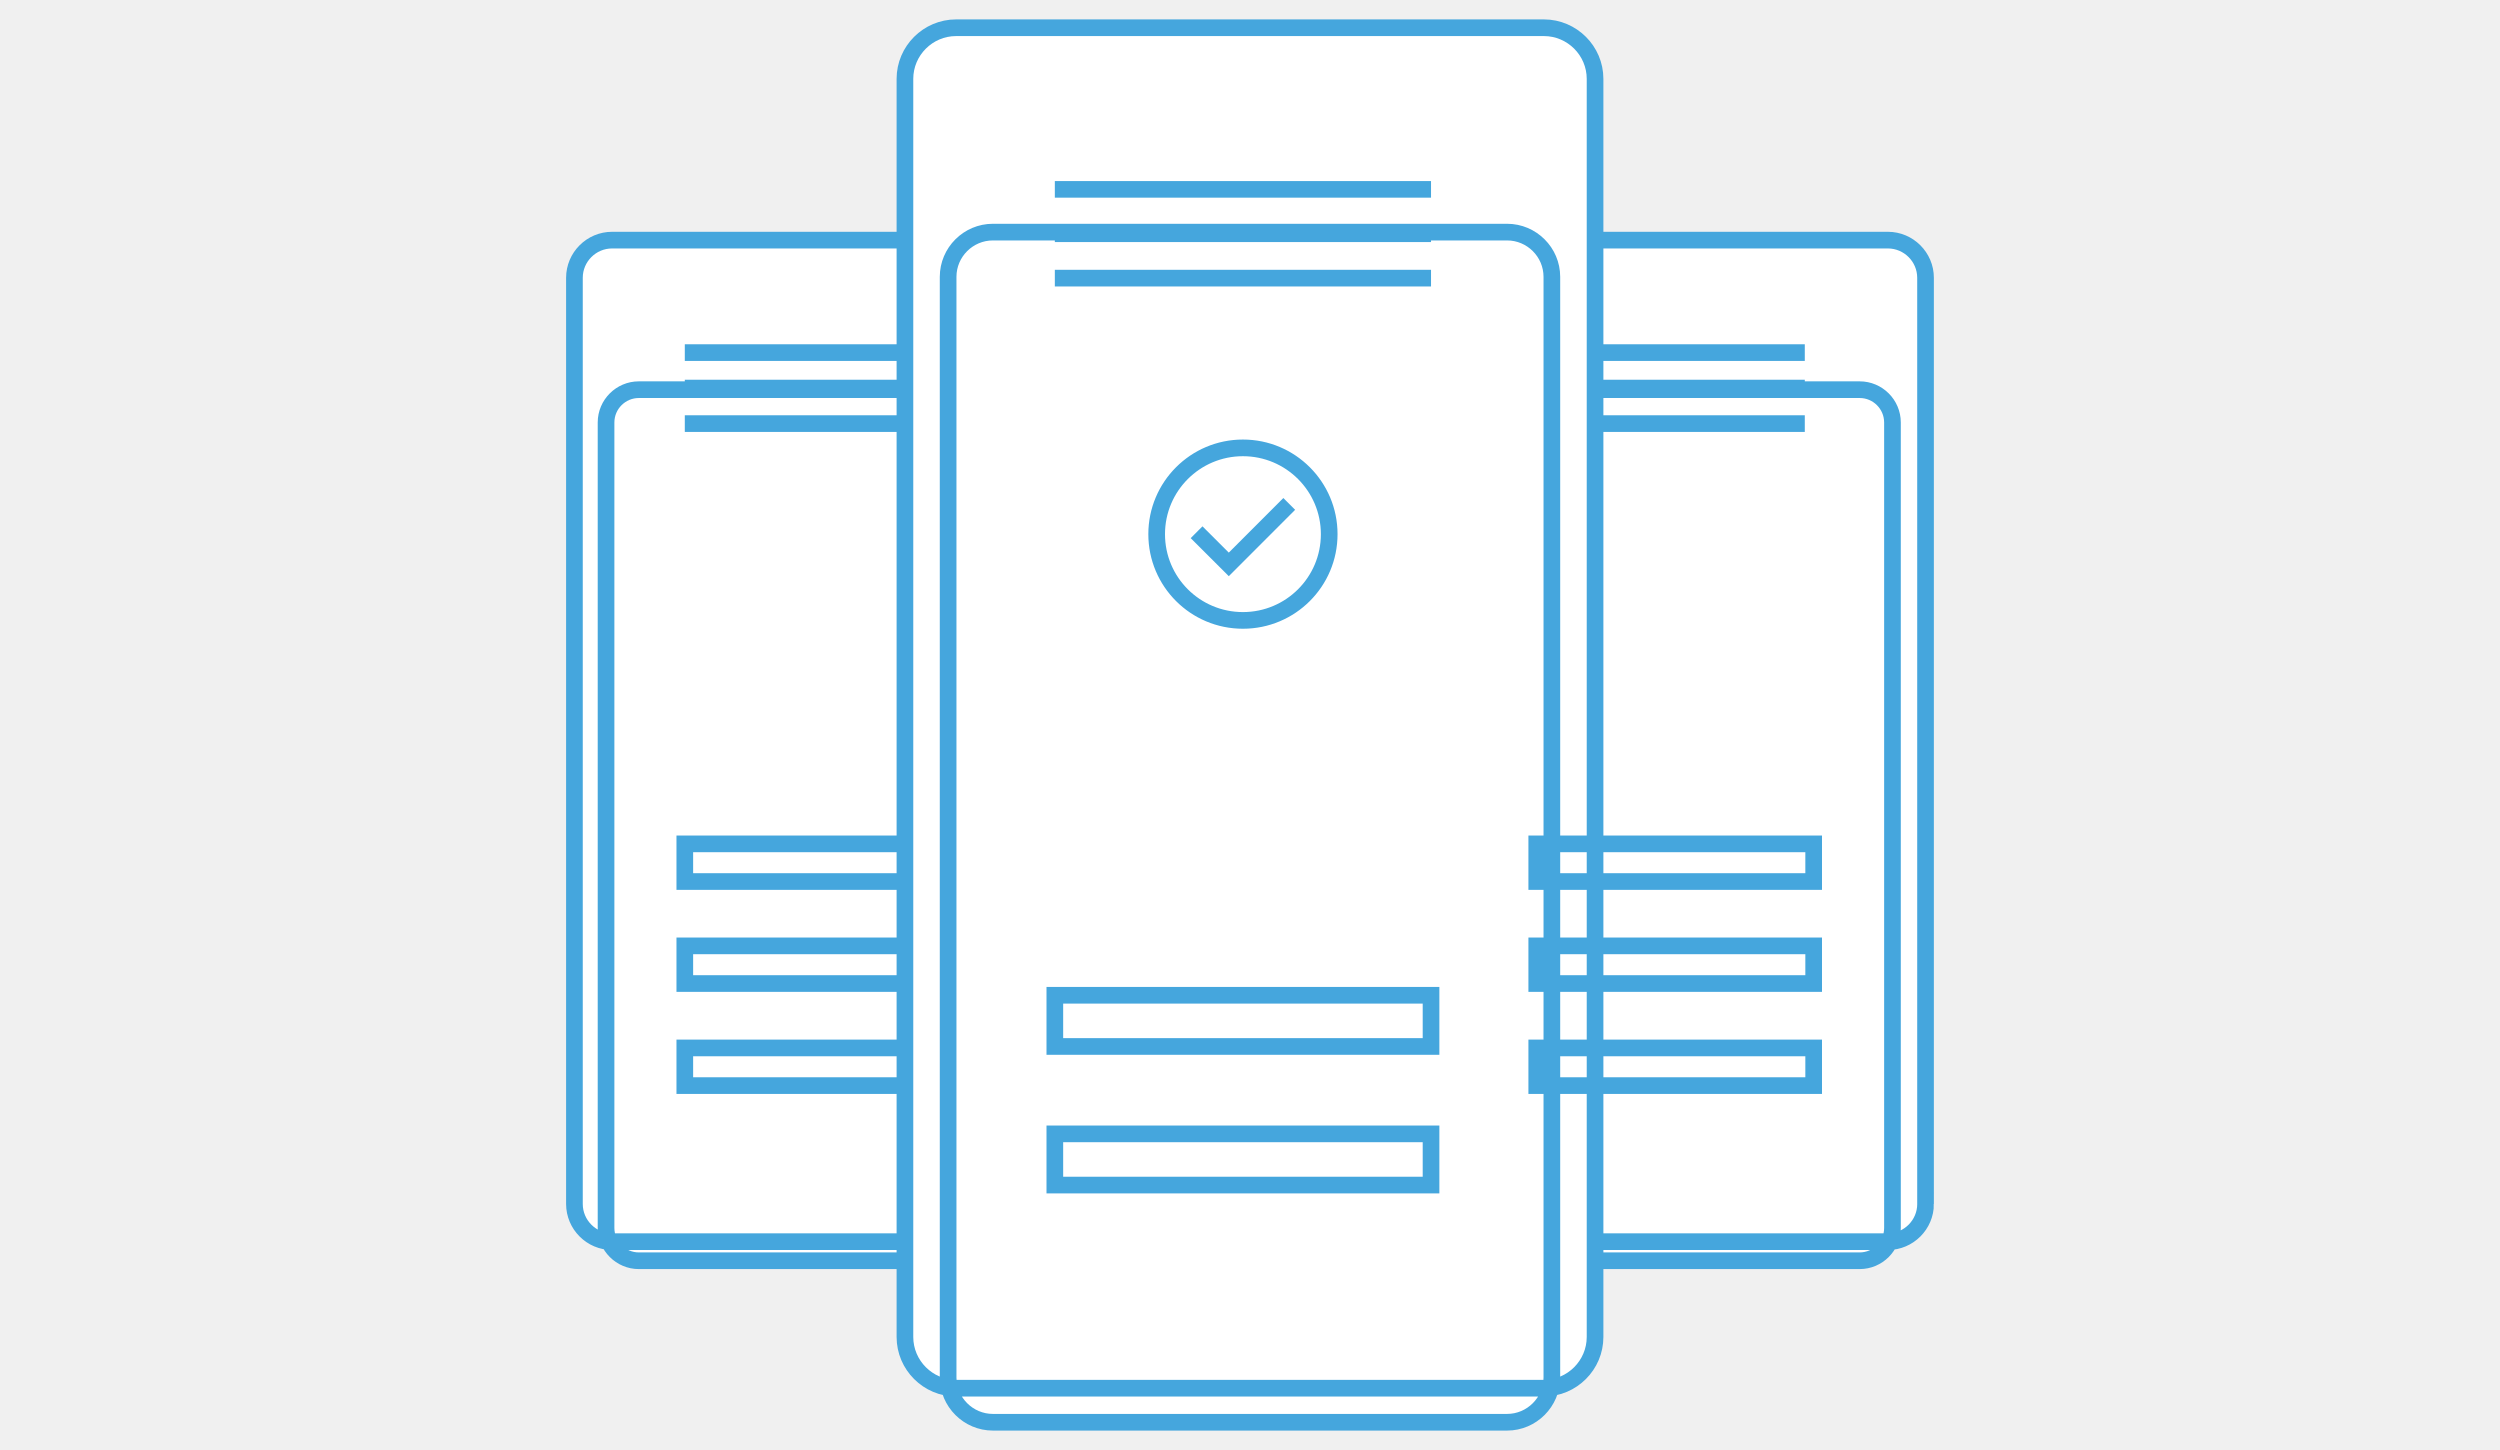
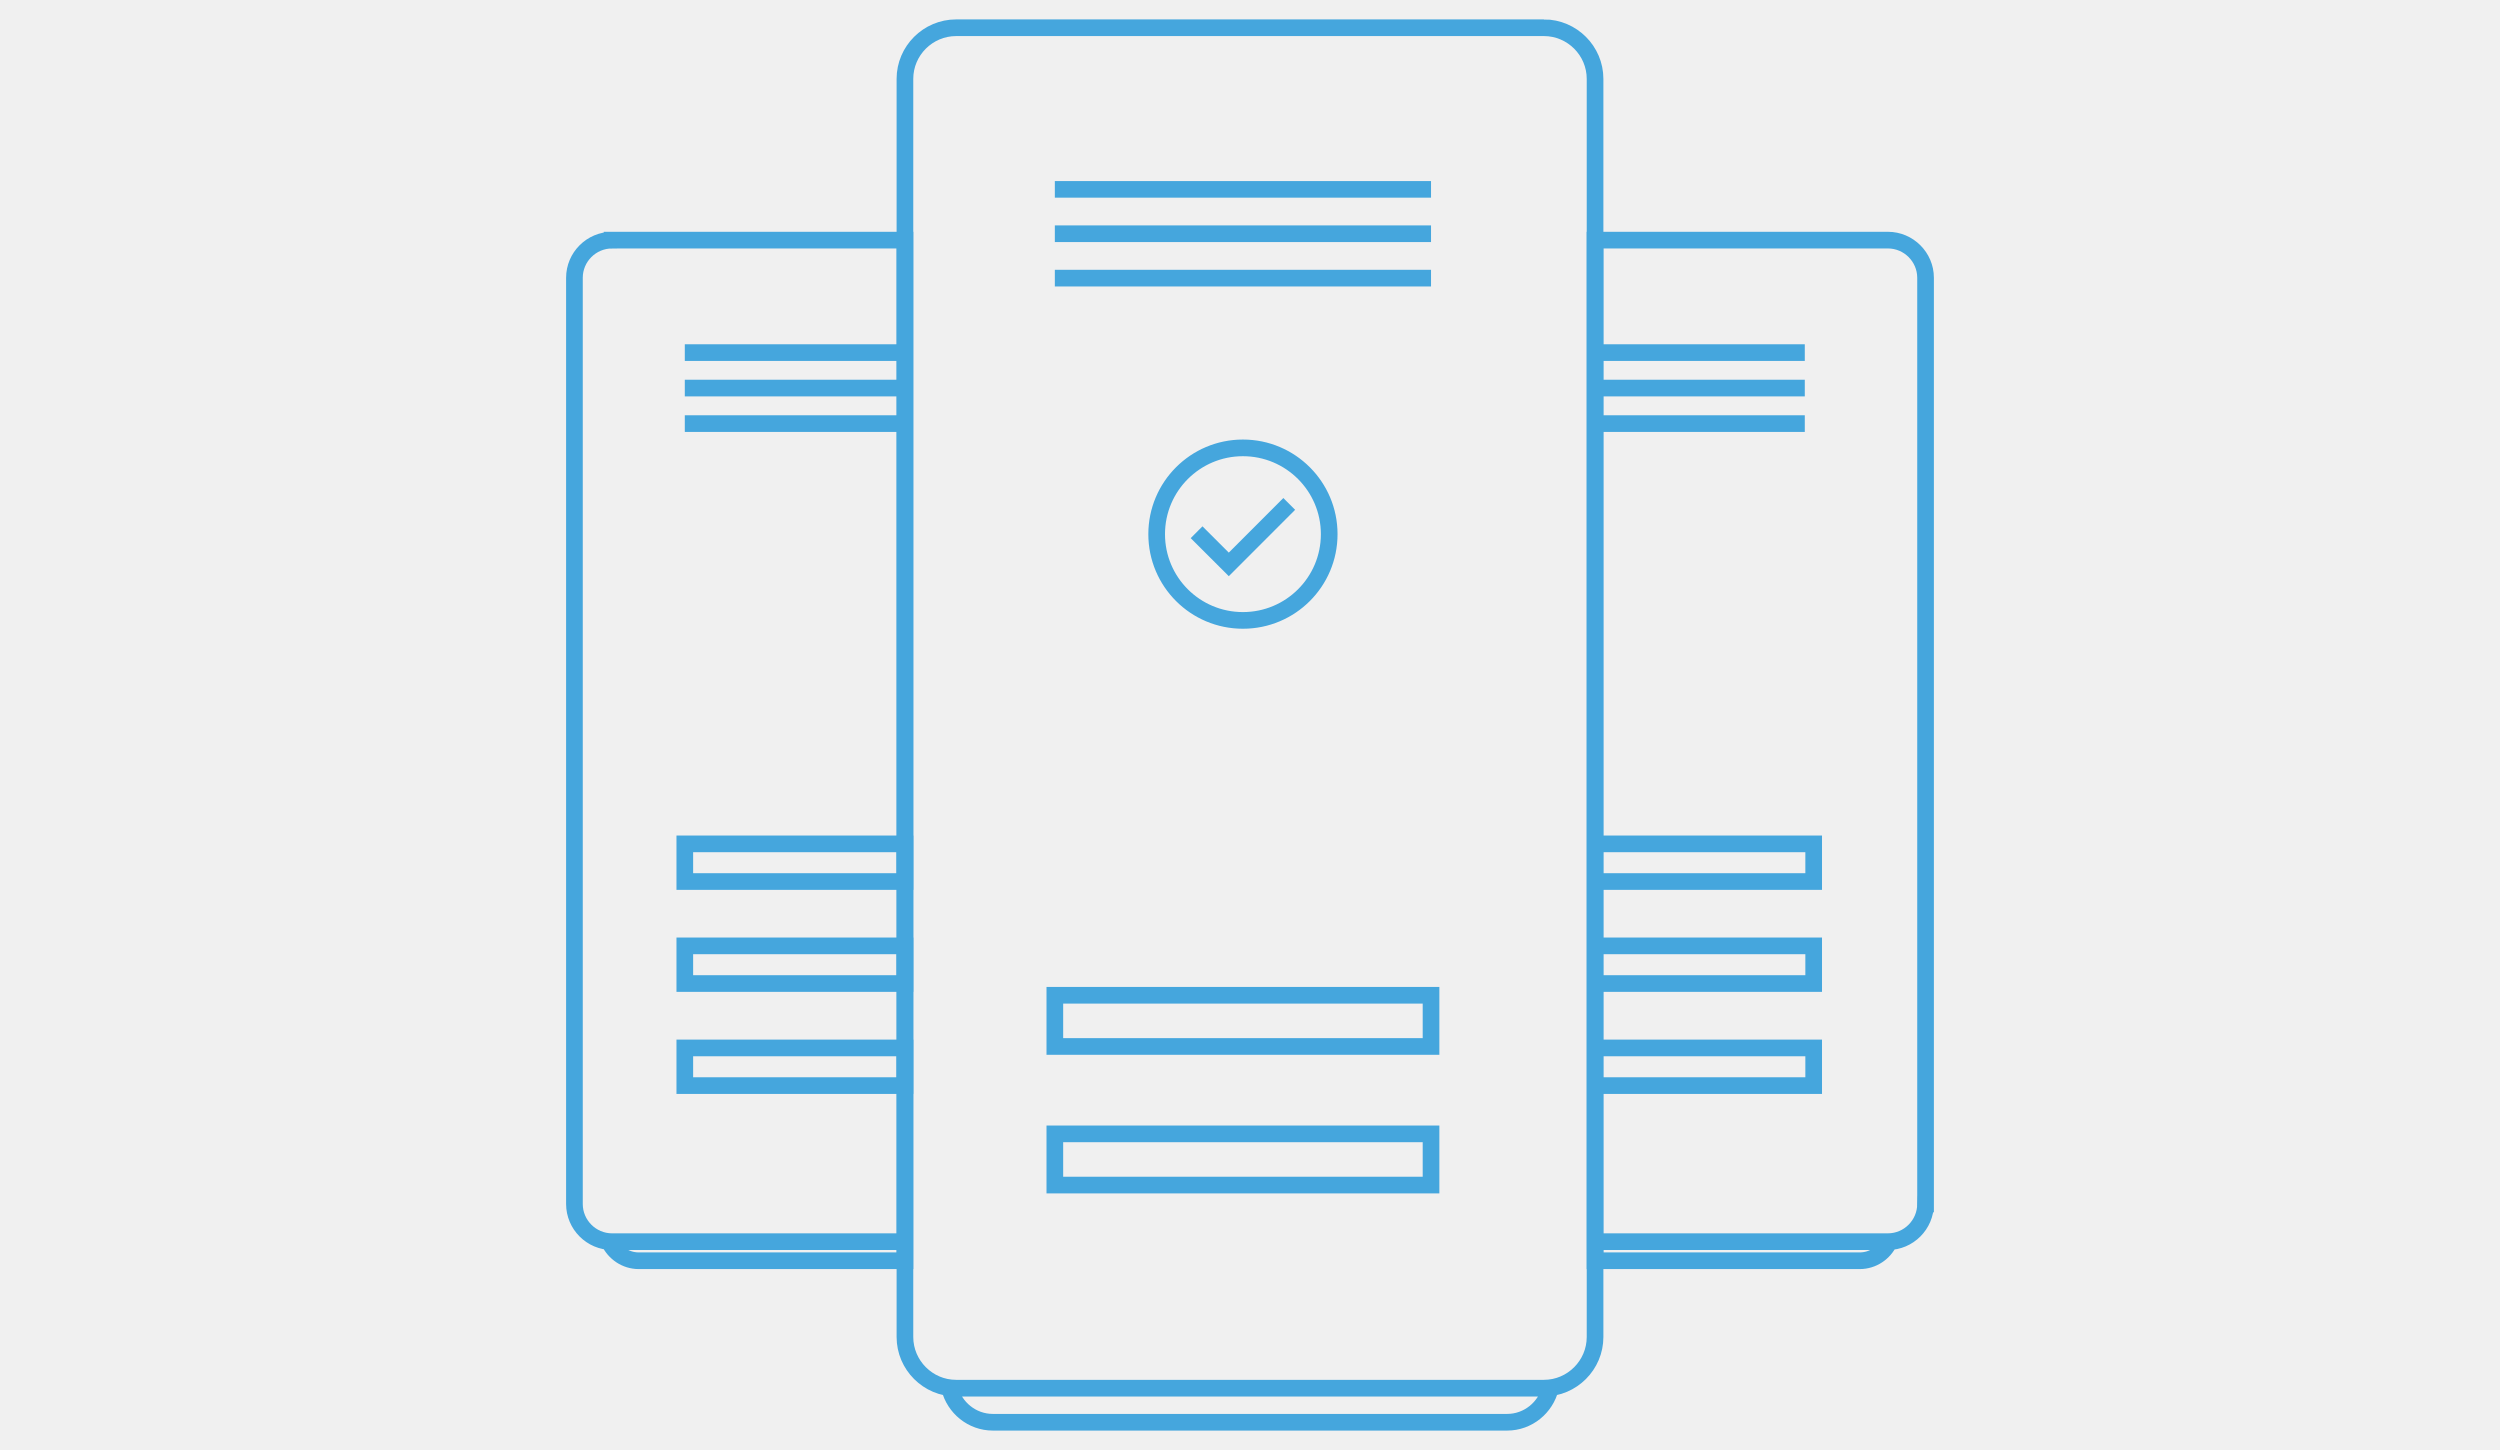
<svg xmlns="http://www.w3.org/2000/svg" width="300" height="174" viewBox="0 0 300 174">
-   <path fill="#fff" stroke="#F68C44" stroke-width="2" stroke-miterlimit="10" d="M-51.667 9.586h-216.666c-3.178 0-5.777 2.6-5.777 5.776V151.47h228.22V15.36c0-3.176-2.6-5.776-5.777-5.776z" />
+   <path stroke="#F68C44" stroke-width="2" stroke-miterlimit="10" d="M-51.667 9.586h-216.666c-3.178 0-5.777 2.6-5.777 5.776V151.47h228.22V15.36c0-3.176-2.6-5.776-5.777-5.776z" fill="none" />
  <path fill="#5386C5" d="M-853.667-529.52h258v258h-258z" />
  <circle fill="#E6E7E8" cx="-443.667" cy="-401.519" r="127" />
  <path fill="#fff" stroke="#000" stroke-miterlimit="10" d="M-538.667-353.563c0 2.046 1.83 3.702 4.083 3.702h181.832c2.254 0 4.085-1.657 4.085-3.703v-4.203h-190v4.203z" />
  <path fill="#D1D3D4" stroke="#000" stroke-miterlimit="10" d="M-453.864-355.718h20.396c1.245 0 2.256-.917 2.256-2.05h-24.908c0 1.133 1.01 2.05 2.256 2.05zM-534.583-349.86h181.832c2.253 0 4.084-1.657 4.084-3.703h-190c0 2.045 1.83 3.702 4.083 3.702zM-377.68-452.33h-131.974c-5.57 0-10.086 4.514-10.086 10.087v84.477h152.146v-84.477c0-5.573-4.515-10.086-10.086-10.086z" />
  <path fill="#fff" stroke="#000" stroke-miterlimit="10" d="M-509.654-442.243h131.974v74.39h-131.974z" />
  <g fill="#E6E7E8" stroke="#000" stroke-miterlimit="10">
    <path d="M-461.708-419.14l-4.45-4.445-18.544 18.536 18.543 18.536 4.452-4.445-14.09-14.09zM-402.632-405.05l-18.542-18.535-4.452 4.445 14.09 14.09-14.09 14.09 4.452 4.446zM-431.34-422.856l-19.623 36.342h-6.293l19.623-36.342z" />
  </g>
-   <path fill="#fff" stroke="#F68C44" stroke-width="2" stroke-miterlimit="10" d="M-302.5 157.702c0 3.066 2.76 5.56 6.124 5.56h272.75c3.365 0 6.126-2.493 6.126-5.56v-6.232h-285v6.232zM-175.032 154.484h30.065c1.812 0 3.307-1.357 3.307-3.015h-36.68c0 1.657 1.496 3.014 3.308 3.014zM-296.375 163.26h272.75c3.365 0 6.126-2.49 6.126-5.558h-285c0 3.067 2.76 5.56 6.125 5.56zM-263.78 19.86h207.56v121.225h-207.56z" />
-   <g fill="#fff" stroke="#F68C44" stroke-width="2" stroke-miterlimit="10">
+   <path stroke="#F68C44" stroke-width="2" stroke-miterlimit="10" d="M-302.5 157.702c0 3.066 2.76 5.56 6.124 5.56h272.75c3.365 0 6.126-2.493 6.126-5.56v-6.232h-285v6.232zM-175.032 154.484h30.065c1.812 0 3.307-1.357 3.307-3.015h-36.68c0 1.657 1.496 3.014 3.308 3.014zM-296.375 163.26h272.75c3.365 0 6.126-2.49 6.126-5.558h-285c0 3.067 2.76 5.56 6.125 5.56zM-263.78 19.86h207.56v121.225h-207.56z" fill="none" />
+   <g stroke="#F68C44" stroke-width="2" stroke-miterlimit="10" fill="none">
    <path d="M-183.49 62.167l-5.78-5.802-24.168 24.16 24.167 24.162 5.78-5.8-18.36-18.36zM-106.562 80.526l-24.167-24.16-5.78 5.8 18.36 18.36-18.36 18.36 5.78 5.8zM-143.95 57.296l-25.555 47.39h-8.178l25.53-47.39z" />
  </g>
  <path fill="#eee" d="M-811.483-358.203c0 1.604 1.673 2.903 3.73 2.903h166.17c2.06 0 3.732-1.3 3.732-2.903v-3.296h-173.634v3.297z" />
  <path fill="#ccc" d="M-733.985-359.893h18.64c1.136 0 2.06-.72 2.06-1.606h-22.762c0 .89.923 1.607 2.062 1.607zM-807.75-355.3h166.167c2.06 0 3.733-1.3 3.733-2.903h-173.633c0 1.604 1.673 2.903 3.732 2.903z" />
  <path fill="#1D1E1F" d="M-664.364-447.916H-784.97c-5.09 0-9.217 4.124-9.217 9.218V-361.498h139.04v-77.2c0-5.094-4.126-9.218-9.217-9.218z" />
  <path fill="#E2725A" d="M-784.97-438.698h120.605v67.98H-784.97z" />
  <g fill="#fff">
    <path d="M-745.22-421.647l-16.947 16.94 16.946 16.937 4.066-4.062-12.877-12.876 12.876-12.877zM-708.18-417.585l12.877 12.877-12.877 12.876 4.068 4.062 16.945-16.938-16.945-16.94zM-737.085-387.77h5.75l17.933-33.21h-5.75z" />
  </g>
  <linearGradient id="a" gradientUnits="userSpaceOnUse" x1="-738.909" y1="-405.457" x2="-601.577" y2="-268.125">
    <stop offset="0" />
    <stop offset="1" stop-opacity="0" />
  </linearGradient>
  <path opacity=".25" fill="url(#a)" d="M-596.667-383.988c-.37-.4-.76-.778-1.197-1.108-.513-.678-1.116-1.28-1.793-1.793-.513-.676-1.115-1.277-1.79-1.79-.514-.678-1.117-1.28-1.795-1.795-.513-.677-1.115-1.28-1.792-1.792-.513-.677-1.115-1.28-1.792-1.792-.513-.676-1.115-1.278-1.792-1.79-.513-.68-1.116-1.28-1.793-1.794-.514-.68-1.117-1.28-1.795-1.794-.512-.677-1.114-1.278-1.79-1.79-.514-.678-1.116-1.28-1.793-1.794-.513-.678-1.117-1.28-1.794-1.794-.513-.677-1.115-1.278-1.79-1.79-.514-.68-1.117-1.28-1.795-1.795-.512-.677-1.114-1.28-1.79-1.792-.514-.678-1.117-1.28-1.794-1.793-.514-.678-1.116-1.28-1.793-1.792-.513-.678-1.116-1.28-1.793-1.793-.513-.678-1.116-1.28-1.793-1.794-.51-.677-1.113-1.278-1.79-1.79-.514-.68-1.117-1.28-1.794-1.794-.513-.678-1.115-1.28-1.792-1.792-.513-.678-1.116-1.28-1.794-1.794-.512-.677-1.114-1.278-1.79-1.79-.513-.678-1.116-1.28-1.793-1.794-.513-.678-1.115-1.28-1.792-1.793-.513-.678-1.115-1.28-1.792-1.793-.513-.678-1.116-1.28-1.793-1.793-.513-.678-1.115-1.28-1.792-1.792-.513-.678-1.116-1.28-1.793-1.794-.512-.677-1.114-1.278-1.79-1.79-.514-.68-1.117-1.28-1.794-1.795-.512-.678-1.115-1.28-1.792-1.793-.512-.676-1.114-1.278-1.79-1.79-1.684-2.224-4.344-3.666-7.347-3.666h-120.61c-5.09 0-9.217 4.124-9.217 9.218V-361.498h-17.296v3.295c0 1.092.784 2.03 1.928 2.526.26.773.916 1.413 1.793 1.793.26.772.916 1.412 1.792 1.792.26.773.916 1.413 1.793 1.793.26.773.916 1.414 1.792 1.794.26.772.917 1.413 1.793 1.792.26.773.916 1.412 1.792 1.792.26.773.916 1.413 1.793 1.793.26.774.916 1.414 1.792 1.794.26.772.916 1.412 1.792 1.792.26.773.916 1.413 1.793 1.793.26.772.916 1.412 1.792 1.792.26.772.917 1.413 1.793 1.792.26.772.916 1.413 1.792 1.793.26.772.917 1.412 1.793 1.792.26.772.916 1.412 1.792 1.792.26.773.917 1.413 1.793 1.793.26.772.916 1.412 1.792 1.792.26.773.916 1.413 1.793 1.793.26.772.916 1.412 1.792 1.792.26.773.917 1.413 1.793 1.793.26.773.916 1.412 1.792 1.792.26.773.916 1.413 1.793 1.793.26.772.916 1.412 1.792 1.792.26.773.916 1.413 1.793 1.793.26.773.916 1.413 1.792 1.793.26.772.916 1.412 1.792 1.792.26.773.915 1.413 1.79 1.793.262.772.917 1.412 1.793 1.792.26.773.916 1.413 1.793 1.793.26.773.916 1.413 1.792 1.792.26.773.916 1.413 1.792 1.793.26.773.916 1.413 1.793 1.793.26.772.916 1.413 1.792 1.792.26.773.916 1.413 1.792 1.793.26.774.916 1.414 1.793 1.794.26.773.916 1.413 1.792 1.792.26.773.916 1.413 1.792 1.792.26.773.916 1.413 1.793 1.793.26.774.916 1.414 1.792 1.794.26.773.916 1.413 1.792 1.793.26.773.916 1.413 1.792 1.793.26.77.916 1.41 1.792 1.79.26.774.916 1.414 1.793 1.794.26.773.915 1.413 1.79 1.793.26.773.917 1.412 1.793 1.793.26.772.916 1.412 1.792 1.792.085.25.225.48.387.7h130.043v-111.47z" />
  <path fill="#eee" d="M-811.483-358.203c0 1.604 1.673 2.903 3.73 2.903h166.17c2.06 0 3.732-1.3 3.732-2.903v-3.296h-173.634v3.297z" />
  <path fill="#ccc" d="M-733.985-359.893h18.64c1.136 0 2.06-.72 2.06-1.606h-22.762c0 .89.923 1.607 2.062 1.607zM-807.75-355.3h166.167c2.06 0 3.733-1.3 3.733-2.903h-173.633c0 1.604 1.673 2.903 3.732 2.903z" />
  <path fill="#1D1E1F" d="M-664.364-447.916H-784.97c-5.09 0-9.217 4.124-9.217 9.218V-361.498h139.04v-77.2c0-5.094-4.126-9.218-9.217-9.218z" />
  <path fill="#E2725A" d="M-784.97-438.698h120.605v67.98H-784.97z" />
  <g fill="#fff">
    <path d="M-745.22-421.647l-16.947 16.94 16.946 16.937 4.066-4.062-12.877-12.876 12.876-12.877zM-708.18-417.585l12.877 12.877-12.877 12.876 4.068 4.062 16.945-16.938-16.945-16.94zM-737.085-387.77h5.75l17.933-33.21h-5.75z" />
  </g>
  <path fill="#eee" d="M-1084.816-358.203c0 1.604 1.673 2.903 3.73 2.903h166.17c2.06 0 3.732-1.3 3.732-2.903v-3.296h-173.633v3.297z" />
  <path fill="#ccc" d="M-1007.318-359.893h18.64c1.136 0 2.06-.72 2.06-1.606h-22.762c0 .89.923 1.607 2.062 1.607zM-1081.084-355.3h166.168c2.06 0 3.733-1.3 3.733-2.903h-173.633c0 1.604 1.673 2.903 3.732 2.903z" />
  <path fill="#1D1E1F" d="M-937.697-447.916h-120.605c-5.09 0-9.217 4.124-9.217 9.218V-361.498h139.04v-77.2c0-5.094-4.126-9.218-9.217-9.218z" />
  <path fill="#E2725A" d="M-1058.303-438.698h120.605v67.98h-120.605z" />
  <g fill="#fff">
    <path d="M-1018.554-421.647l-16.946 16.94 16.946 16.937 4.067-4.062-12.877-12.876 12.877-12.877zM-981.513-417.585l12.877 12.877-12.877 12.876 4.068 4.062 16.945-16.938-16.945-16.94zM-1010.418-387.77h5.75l17.933-33.21h-5.75z" />
  </g>
  <path fill="#eee" d="M-1084.816-358.203c0 1.604 1.673 2.903 3.73 2.903h166.17c2.06 0 3.732-1.3 3.732-2.903v-3.296h-173.633v3.297z" />
  <path fill="#ccc" d="M-1007.318-359.893h18.64c1.136 0 2.06-.72 2.06-1.606h-22.762c0 .89.923 1.607 2.062 1.607zM-1081.084-355.3h166.168c2.06 0 3.733-1.3 3.733-2.903h-173.633c0 1.604 1.673 2.903 3.732 2.903z" />
-   <path fill="#fff" stroke="#3D4C99" stroke-width="2" stroke-miterlimit="10" d="M-352.766 9.55h-234.47c-3.172 0-5.765 2.592-5.765 5.765v9.488H-347v-9.488c0-3.173-2.593-5.766-5.766-5.766z" />
+   <path stroke="#3D4C99" stroke-width="2" stroke-miterlimit="10" d="M-352.766 9.55h-234.47c-3.172 0-5.765 2.592-5.765 5.765v9.488H-347v-9.488c0-3.173-2.593-5.766-5.766-5.766z" fill="none" />
  <path fill="#1D1E1F" d="M-937.697-447.916h-120.605c-5.09 0-9.217 4.124-9.217 9.218V-361.498h139.04v-77.2c0-5.094-4.126-9.218-9.217-9.218z" />
  <path fill="#E2725A" d="M-1058.303-438.698h120.605v67.98h-120.605z" />
  <g fill="#fff">
    <path d="M-1018.554-421.647l-16.946 16.94 16.946 16.937 4.067-4.062-12.877-12.876 12.877-12.877zM-981.513-417.585l12.877 12.877-12.877 12.876 4.068 4.062 16.945-16.938-16.945-16.94zM-1010.418-387.77h5.75l17.933-33.21h-5.75z" />
  </g>
-   <path fill="#fff" stroke="#3D4C99" stroke-width="2" stroke-miterlimit="10" d="M-352.766 24.803H-593v132.729c0 3.173 2.593 5.766 5.766 5.766h234.47c3.17 0 5.765-2.594 5.765-5.767V24.802h-5.766zM-577.367 39.116h215.253v49.97h-215.253zM-577.367 101.263h65.344v46.92h-65.344zM-427.458 101.263h65.344v46.92h-65.344zM-502.893 101.263h66.305v46.92h-66.305zM-582.042 17.423c0 1.6-1.29 2.884-2.883 2.884s-2.883-1.285-2.883-2.884c0-1.59 1.29-2.883 2.883-2.883 1.594 0 2.883 1.294 2.883 2.883zM-572.09 17.423c0 1.6-1.29 2.884-2.883 2.884s-2.882-1.285-2.882-2.884c0-1.59 1.29-2.883 2.882-2.883 1.593 0 2.883 1.294 2.883 2.883zM-562.14 17.423c0 1.6-1.29 2.884-2.883 2.884s-2.883-1.285-2.883-2.884c0-1.59 1.29-2.883 2.883-2.883 1.594 0 2.883 1.294 2.883 2.883z" />
-   <g fill="#fff" stroke="#45A6DD" stroke-width="2" stroke-miterlimit="10">
-     <path d="M125.75 147.358c0 2.16-1.77 3.932-3.93 3.932H76.656c-2.158 0-3.93-1.77-3.93-3.932V50.69c0-2.162 1.77-3.928 3.93-3.928h45.166c2.16 0 3.93 1.766 3.93 3.928v96.668zM129.9 144.48c0 2.483-2.034 4.52-4.52 4.52H73.45c-2.484 0-4.518-2.036-4.518-4.52V33.33c0-2.483 2.033-4.515 4.518-4.515h51.932c2.484 0 4.52 2.03 4.52 4.516v111.15zM82.176 42.31h33.233M82.176 46.57h33.233M82.176 50.833h33.233" />
-     <path d="M82.176 113.507h33.232v4.52H82.176zM82.176 125.753h33.232v4.518H82.176zM82.176 101.263h33.232v4.518H82.176zM227.096 147.358c0 2.16-1.77 3.932-3.93 3.932H178c-2.158 0-3.93-1.77-3.93-3.932V50.69c0-2.162 1.77-3.928 3.93-3.928h45.166c2.158 0 3.93 1.766 3.93 3.928v96.668zM231.067 144.48c0 2.483-2.033 4.52-4.518 4.52h-51.933c-2.484 0-4.518-2.036-4.518-4.52V33.33c0-2.483 2.032-4.515 4.517-4.515h51.932c2.483 0 4.517 2.03 4.517 4.516v111.15zM183.342 42.31h33.233M183.342 46.57h33.233M183.342 50.833h33.233" />
-     <path d="M184.41 113.507h33.23v4.52h-33.23zM184.41 125.753h33.23v4.518h-33.23zM184.41 101.263h33.23v4.518h-33.23zM186.223 165.3c0 2.95-2.418 5.37-5.37 5.37h-61.708c-2.95 0-5.37-2.42-5.37-5.37V33.216c0-2.95 2.42-5.363 5.37-5.363h61.71c2.95 0 5.368 2.412 5.368 5.363V165.3zM191.407 160.44c0 3.373-2.762 6.14-6.137 6.14h-70.54c-3.374 0-6.138-2.767-6.138-6.14V9.462c0-3.375 2.764-6.133 6.14-6.133h70.538c3.375 0 6.137 2.757 6.137 6.132V160.44zM126.58 22.724h45.143M126.58 28.05h45.143M126.58 33.378h45.143" />
-     <path d="M126.58 119.433h45.144v6.14H126.58zM126.58 136.065h45.144v6.14H126.58zM149.15 53.745c5.72 0 10.355 4.637 10.355 10.354 0 5.722-4.635 10.35-10.354 10.35S138.8 69.823 138.8 64.1c0-5.718 4.632-10.355 10.35-10.355zM143.59 63.868l3.866 3.86 7.253-7.258" />
-   </g>
-   <path fill="#fff" stroke="#F0634A" stroke-width="2" stroke-miterlimit="10" d="M-724.282 143.564c-31.24 31.246-81.895 31.246-113.134 0-31.244-31.234-31.244-81.895 0-113.13 31.24-31.245 81.896-31.245 113.134 0 31.244 31.236 31.244 81.896 0 113.13zM-732.195 135.657c-26.87 26.876-70.438 26.876-97.308 0-26.874-26.868-26.874-70.446 0-97.314 26.87-26.876 70.438-26.876 97.308 0 26.874 26.868 26.874 70.446 0 97.314zM-737.84 87c-23.754 0-43.01-19.262-43.01-43.008 0 23.746-19.253 43.008-43.008 43.008 23.754 0 43.007 19.26 43.01 43.01 0-23.75 19.254-43.01 43.008-43.01zM-817.34 123.488l43.79-29.19-14.598-14.59zM-744.356 50.51l-43.792 29.195 14.6 14.59zM-775.842 87c0 2.76-2.24 5.007-5.006 5.007s-5.006-2.246-5.006-5.006c0-2.76 2.24-5.006 5.006-5.006s5.006 2.246 5.006 5.007zM-732.194 38.347l-3.142 3.143M-826.362 132.51l-3.142 3.143M-735.335 132.51l3.142 3.143M-829.504 38.347L-825.85 42M-780.85 20.277v8.62M-780.85 145.414v8.622M-720.93 87h8.89M-849.658 87h8.89" />
+   <path stroke="#3D4C99" stroke-width="2" stroke-miterlimit="10" d="M-352.766 24.803H-593v132.729c0 3.173 2.593 5.766 5.766 5.766h234.47c3.17 0 5.765-2.594 5.765-5.767V24.802h-5.766zM-577.367 39.116h215.253v49.97h-215.253zM-577.367 101.263h65.344v46.92h-65.344zM-427.458 101.263h65.344v46.92h-65.344zM-502.893 101.263h66.305v46.92h-66.305zM-582.042 17.423c0 1.6-1.29 2.884-2.883 2.884s-2.883-1.285-2.883-2.884c0-1.59 1.29-2.883 2.883-2.883 1.594 0 2.883 1.294 2.883 2.883zM-572.09 17.423c0 1.6-1.29 2.884-2.883 2.884s-2.882-1.285-2.882-2.884c0-1.59 1.29-2.883 2.882-2.883 1.593 0 2.883 1.294 2.883 2.883zM-562.14 17.423c0 1.6-1.29 2.884-2.883 2.884s-2.883-1.285-2.883-2.884c0-1.59 1.29-2.883 2.883-2.883 1.594 0 2.883 1.294 2.883 2.883z" fill="none" />
+   <path stroke="#45A6DD" stroke-width="2" stroke-miterlimit="10" d="M76.655 151.29h31.938V149H73.098c.627 1.345 1.985 2.29 3.557 2.29zM73.45 28.815c-2.484 0-4.518 2.03-4.518 4.516v111.15c0 2.483 2.033 4.52 4.518 4.52h35.143V28.814H73.45zM82.176 42.31h26.416M82.176 46.57h26.416M82.176 50.833h26.416" fill="none" />
+   <path stroke="#45A6DD" stroke-width="2" stroke-miterlimit="10" fill="none" d="M82.176 113.507h26.416v4.52H82.176zM82.176 125.753h26.416v4.518H82.176zM82.176 101.263h26.416v4.518H82.176zM191.407 149v2.29h31.76c1.572 0 2.93-.945 3.557-2.29h-35.317zM231.067 144.48V33.33c0-2.483-2.033-4.515-4.518-4.515h-35.144V149h35.143c2.484 0 4.517-2.036 4.517-4.52zM191.407 42.31h25.168M191.407 46.57h25.168M191.407 50.833h25.168" />
+   <path stroke="#45A6DD" stroke-width="2" stroke-miterlimit="10" fill="none" d="M191.407 113.507h26.234v4.52h-26.233zM191.407 125.753h26.234v4.518h-26.233zM191.407 101.263h26.234v4.518h-26.233zM113.95 166.58c.58 2.335 2.687 4.09 5.195 4.09h61.71c2.507 0 4.614-1.755 5.195-4.09h-72.1zM185.27 3.33h-70.54c-3.374 0-6.138 2.757-6.138 6.132V160.44c0 3.373 2.764 6.14 6.14 6.14h70.538c3.375 0 6.137-2.767 6.137-6.14V9.462c0-3.375-2.762-6.133-6.137-6.133zM126.58 22.724h45.143M126.58 28.05h45.143M126.58 33.378h45.143" />
+   <path stroke="#45A6DD" stroke-width="2" stroke-miterlimit="10" fill="none" d="M126.58 119.433h45.144v6.14H126.58zM126.58 136.065h45.144v6.14H126.58zM149.15 53.745c5.72 0 10.355 4.637 10.355 10.354 0 5.722-4.635 10.35-10.354 10.35S138.8 69.823 138.8 64.1c0-5.718 4.632-10.355 10.35-10.355zM143.59 63.868l3.866 3.86 7.253-7.258" />
+   <path fill="#F0634A" d="M-849.658 86h8.89v2h-8.89zM-731.488 37.636c-13.184-13.188-30.714-20.45-49.36-20.45-18.648 0-36.178 7.263-49.362 20.45C-843.396 50.82-850.66 68.35-850.66 87s7.263 36.18 20.45 49.364c13.184 13.188 30.714 20.45 49.36 20.45 18.647 0 36.178-7.263 49.362-20.45C-718.3 123.18-711.04 105.65-711.04 87s-7.26-36.18-20.448-49.364zm-1.414 97.314c-12.807 12.81-29.834 19.864-47.947 19.864s-35.14-7.055-47.946-19.864c-12.81-12.806-19.863-29.835-19.863-47.95s7.055-35.145 19.864-47.95c12.807-12.81 29.835-19.864 47.947-19.864s35.14 7.055 47.948 19.864c12.81 12.805 19.862 29.835 19.862 47.95s-7.053 35.145-19.862 47.95zM-779.85 43.992h-2c0 23.095-18.733 41.897-41.804 42.008h-.204v2c9.616 0 18.482 3.257 25.57 8.714l1.112-1.666c-5.038-3.854-10.923-6.655-17.33-8.048 16.774-3.644 30.013-16.882 33.657-33.656 1.393 6.408 4.194 12.294 8.05 17.332l1.666-1.11c-5.458-7.09-8.715-15.957-8.715-25.574zM-763.403 77.276l-1.118 1.678c5.035 3.856 10.92 6.654 17.33 8.047-16.775 3.646-30.014 16.883-33.658 33.66-1.392-6.41-4.19-12.298-8.048-17.335l-1.677 1.12c5.46 7.086 8.725 15.945 8.726 25.563h2c0-23.095 18.735-41.897 41.805-42.008h.204v-2c-9.62 0-18.48-3.264-25.565-8.724zM-777.41 89.023c-.345.585-.83 1.07-1.414 1.415l3.706 3.703-15.885 10.59-.51.34.51-.34-22.73 15.152 15.25-22.87 2.114-3.173-2.114 3.17 10.492-15.734 3.705 3.703c.345-.586.83-1.07 1.413-1.416l-5.147-5.146-.847.564-.85 1.274.85-1.274-32.08 48.11 48.12-32.076.567-.85-5.15-5.143zM-778.824 90.438c.584-.346 1.07-.83 1.414-1.415-.346.585-.83 1.07-1.414 1.415zM-784.288 84.98c.345-.586.83-1.07 1.413-1.416-.584.346-1.068.83-1.413 1.415zM-782.874 83.563zM-778.825 90.438zM-777.41 89.023l-5.464-5.46c-.585.347-1.068.83-1.414 1.416l5.463 5.458c.585-.345 1.07-.83 1.414-1.415zM-788.868 78.982l-.567.85 5.148 5.146c.345-.584.83-1.068 1.414-1.414l-3.705-3.703 13.06-8.706 25.557-17.037-25.743 38.61-3.706-3.704c-.344.585-.83 1.07-1.413 1.415l5.148 5.146.846-.564.747-1.118-.746 1.118h.002l32.078-48.113-48.118 32.075zm23.467 1.29l3.305-4.957-3.306 4.958zM-777.41 89.022c-.346.585-.83 1.07-1.414 1.415.585-.345 1.07-.83 1.414-1.415zM-782.873 83.563c-.584.346-1.068.83-1.414 1.414.346-.583.83-1.068 1.414-1.414zM-732.895 37.644l1.414 1.415-3.144 3.142-1.414-1.415zM-827.062 131.808l1.414 1.415-3.142 3.142-1.415-1.414zM-734.628 131.816l3.142 3.143-1.414 1.413-3.142-3.143zM-828.832 37.603l3.654 3.655-1.415 1.414-3.654-3.655zM-781.85 20.277h2v8.62h-2z" />
+   <path fill="#fff" stroke="#F0634A" stroke-width="2" stroke-miterlimit="10" d="M-780.85 145.414v8.622" />
+   <path fill="#F0634A" d="M-720.93 86h8.89v2h-8.89z" />
+   <path d="M-780.85 82.994c-2.208 0-4.005 1.798-4.005 4.007s1.797 4.007 4.006 4.007 4.007-1.797 4.007-4.006-1.797-4.006-4.006-4.006zM-780.85 82.994c-2.208 0-4.005 1.798-4.005 4.007s1.797 4.007 4.006 4.007 4.007-1.797 4.007-4.006-1.797-4.006-4.006-4.006z" fill="none" />
+   <path fill="#F0634A" d="M-723.575 29.73C-738.872 14.427-759.213 6-780.85 6s-41.976 8.428-57.273 23.73c-15.3 15.294-23.726 35.634-23.726 57.27s8.427 41.977 23.727 57.27c15.298 15.302 35.638 23.73 57.274 23.73s41.978-8.428 57.275-23.73c15.3-15.294 23.726-35.634 23.726-57.27s-8.425-41.977-23.725-57.27zm-1.414 113.127C-739.91 157.78-759.746 166-780.85 166s-40.94-8.22-55.86-23.143c-14.92-14.918-23.14-34.755-23.14-55.857s8.22-40.94 23.14-55.857C-821.79 16.22-801.95 8-780.85 8s40.94 8.22 55.86 23.143C-710.066 46.06-701.85 65.898-701.85 87s-8.217 40.94-23.14 55.857z" />
</svg>
